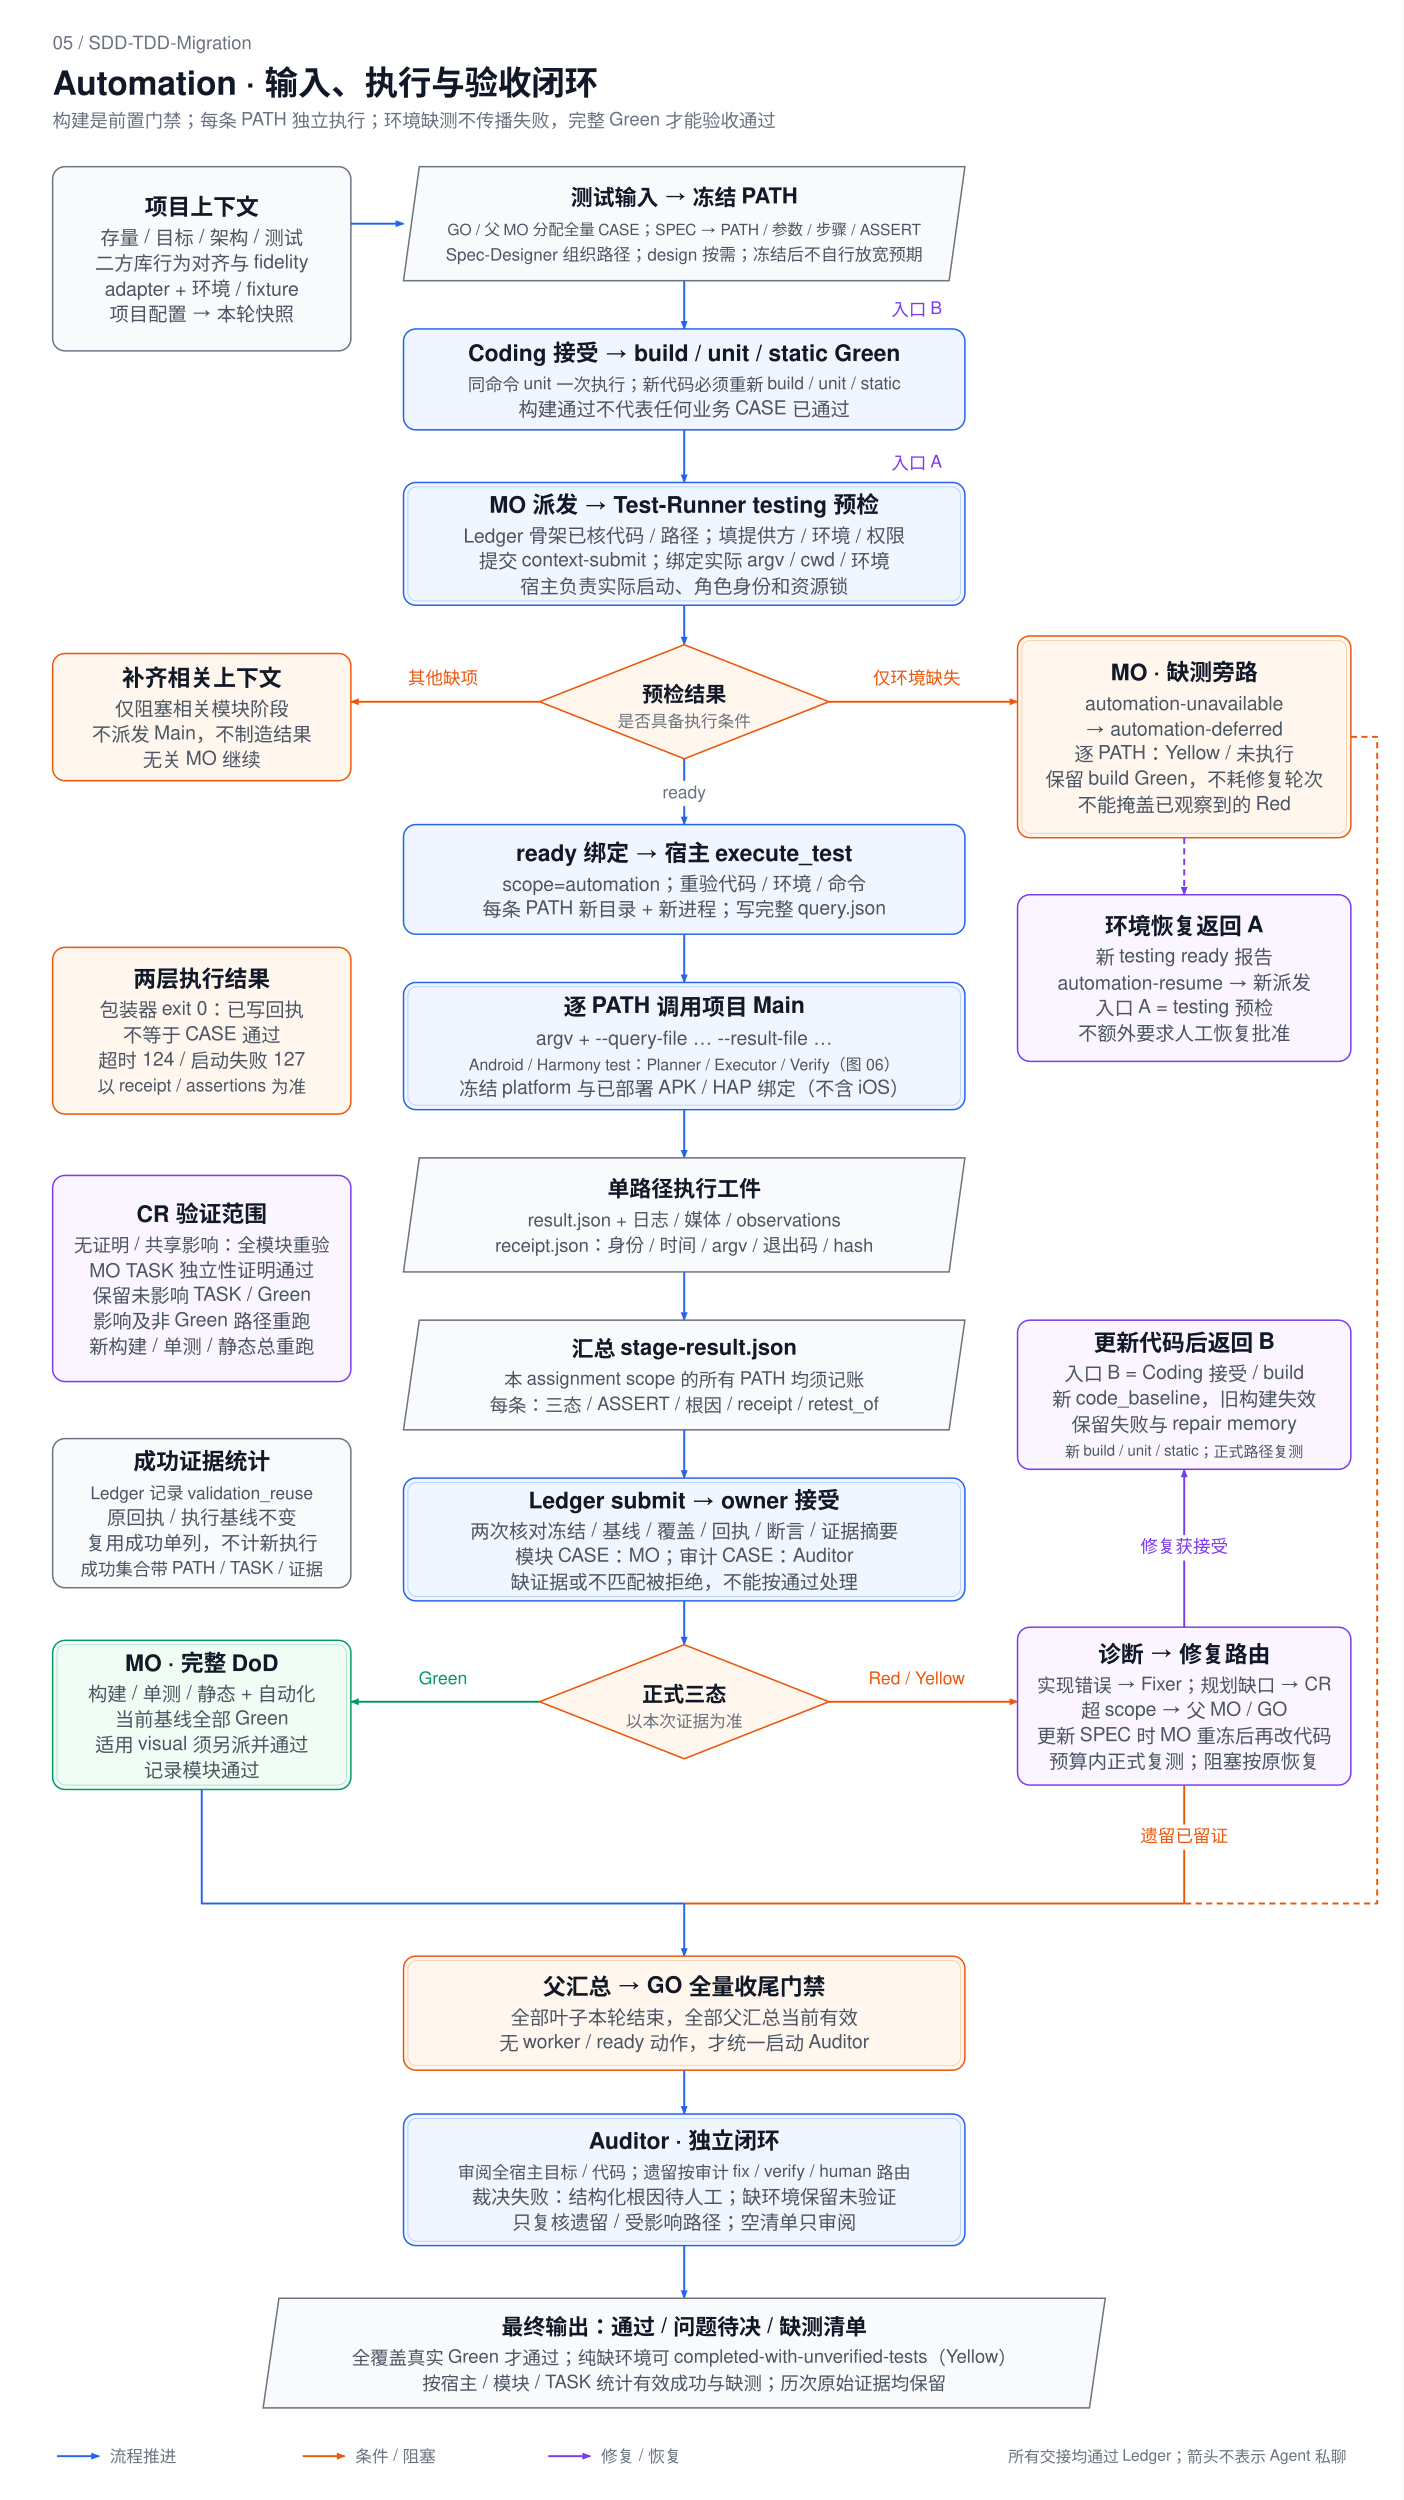
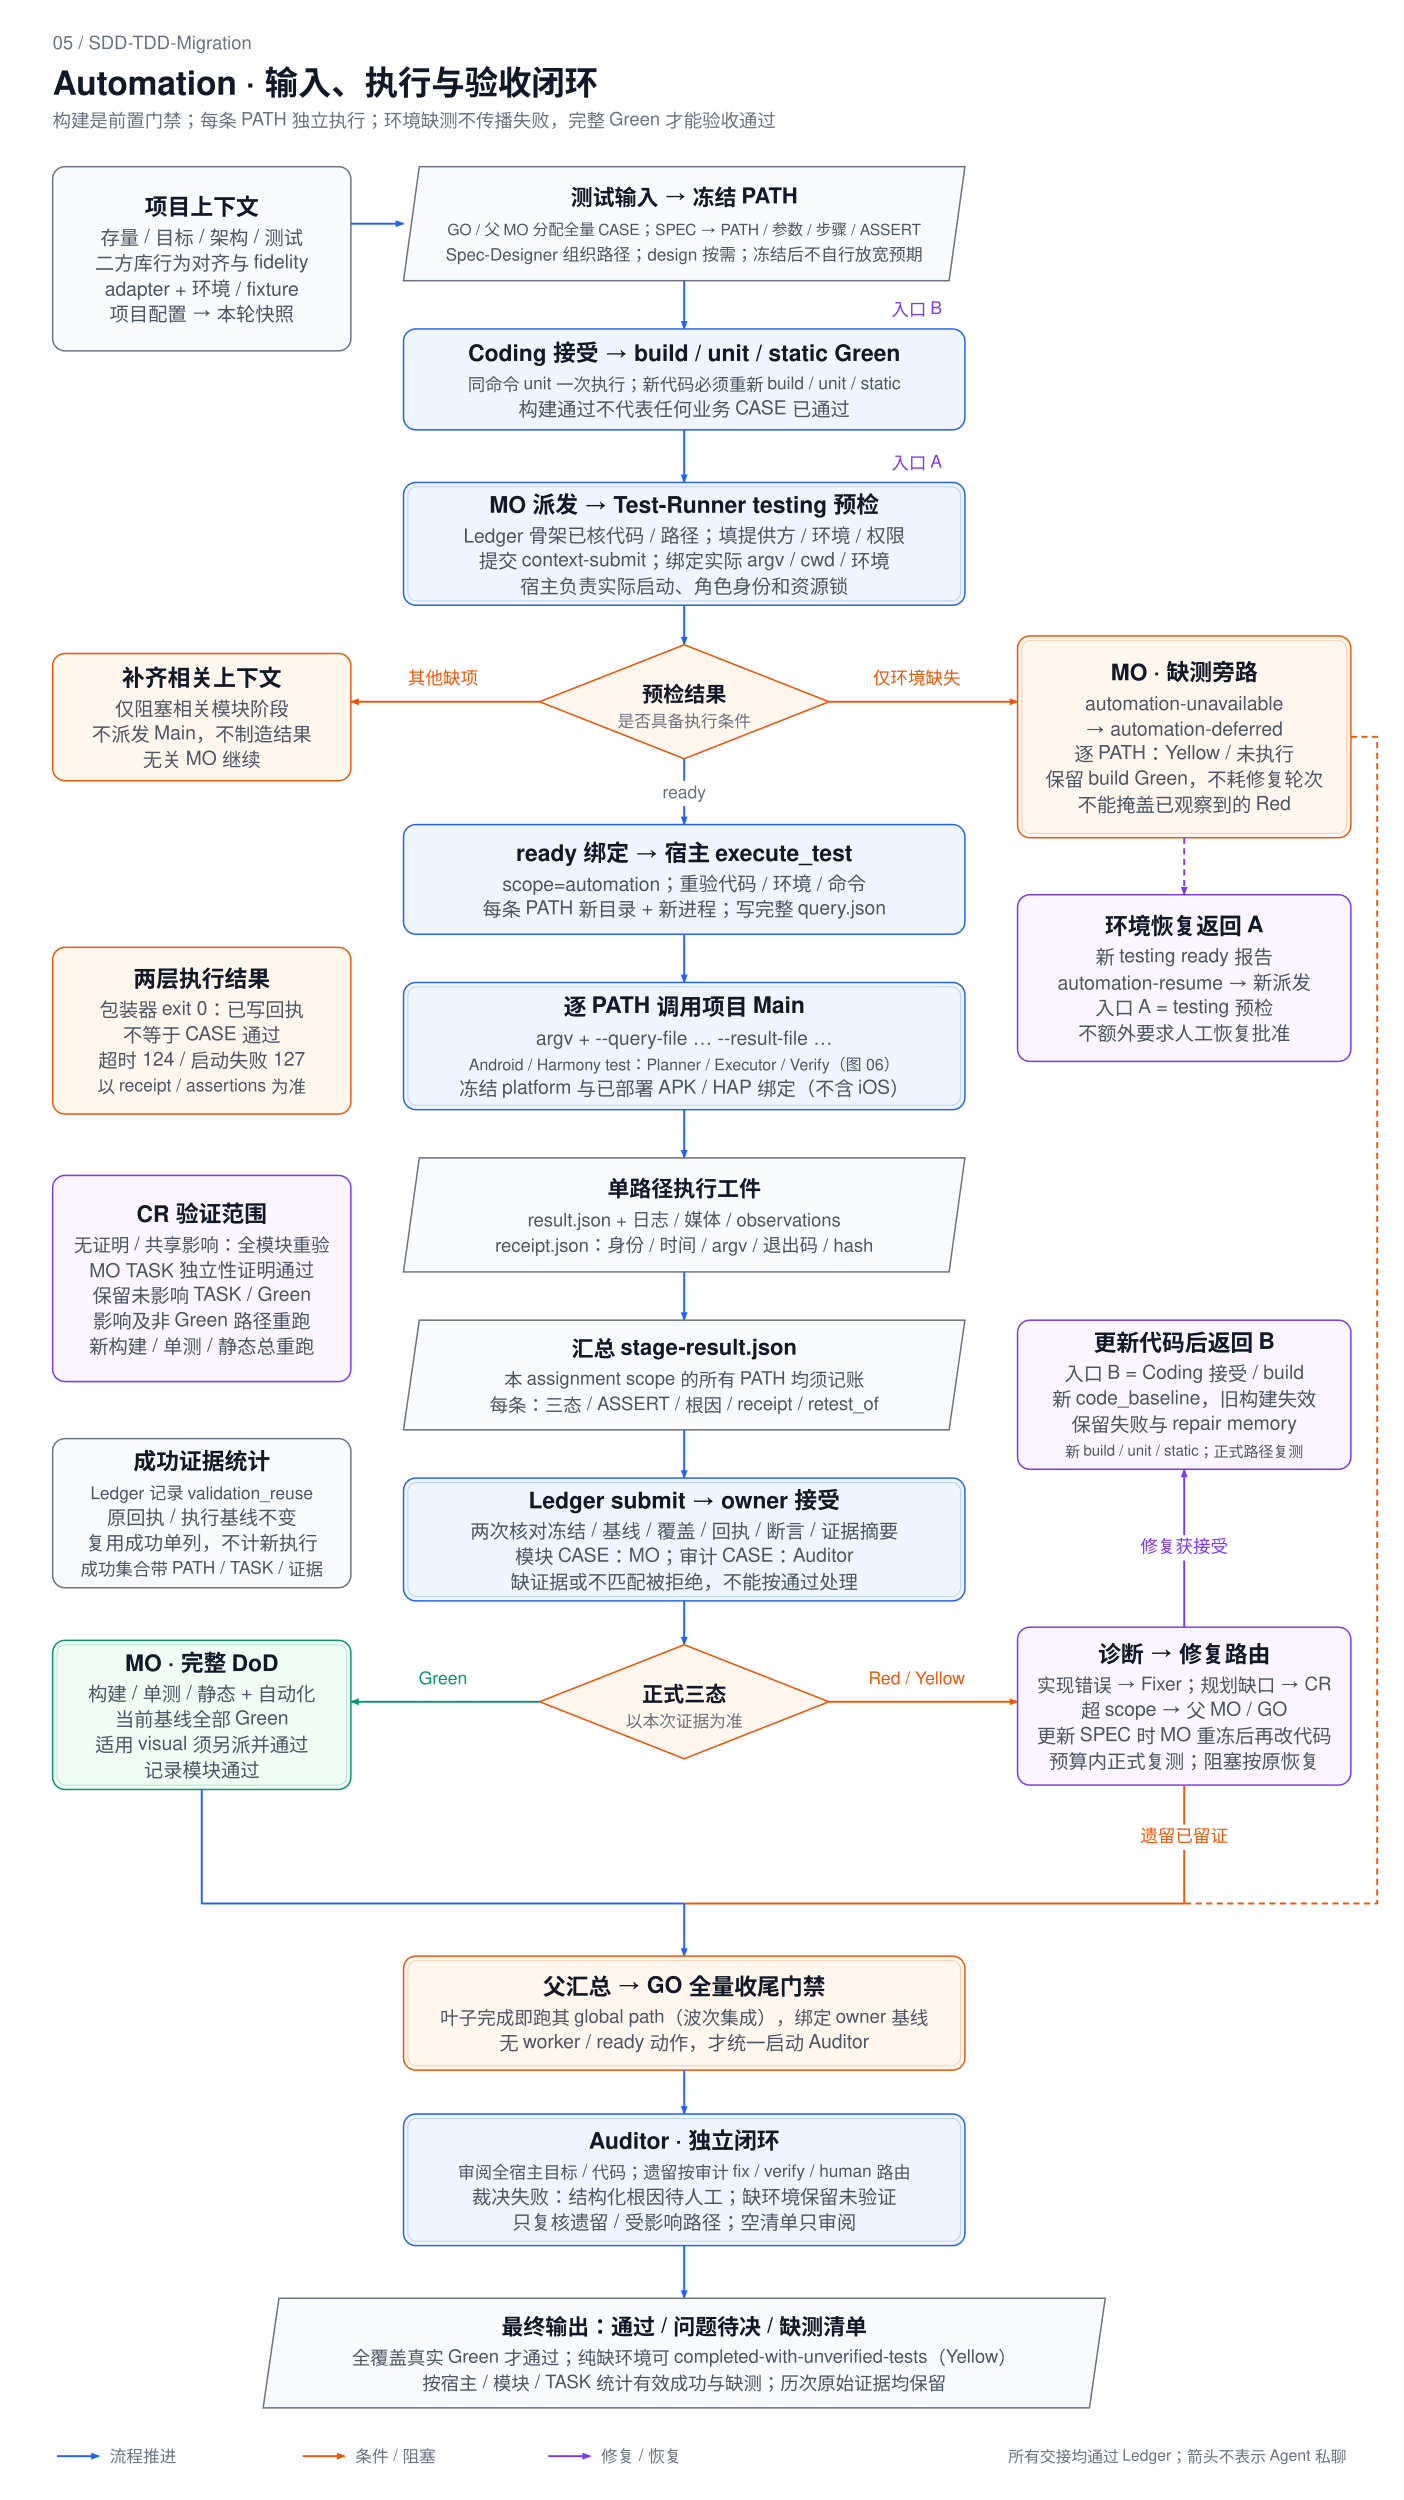
<svg xmlns="http://www.w3.org/2000/svg" width="1600" height="2850" viewBox="0 0 1600 2850" role="img" aria-labelledby="title desc">
  <style>text {font-family: "Helvetica Neue", Helvetica, Arial, "PingFang SC", "Microsoft YaHei", sans-serif;}</style>
  <defs>
    <marker id="arrow-blue" markerWidth="10" markerHeight="8" refX="9" refY="4" orient="auto" markerUnits="userSpaceOnUse">
      <path d="M0,0 L10,4 L0,8 Z" fill="#2563eb" />
    </marker>
    <marker id="arrow-orange" markerWidth="10" markerHeight="8" refX="9" refY="4" orient="auto" markerUnits="userSpaceOnUse">
      <path d="M0,0 L10,4 L0,8 Z" fill="#ea580c" />
    </marker>
    <marker id="arrow-green" markerWidth="10" markerHeight="8" refX="9" refY="4" orient="auto" markerUnits="userSpaceOnUse">
      <path d="M0,0 L10,4 L0,8 Z" fill="#059669" />
    </marker>
    <marker id="arrow-purple" markerWidth="10" markerHeight="8" refX="9" refY="4" orient="auto" markerUnits="userSpaceOnUse">
      <path d="M0,0 L10,4 L0,8 Z" fill="#7c3aed" />
    </marker>
    <marker id="arrow-gray" markerWidth="10" markerHeight="8" refX="9" refY="4" orient="auto" markerUnits="userSpaceOnUse">
      <path d="M0,0 L10,4 L0,8 Z" fill="#6b7280" />
    </marker>
  </defs>
  <rect width="1600" height="2850" fill="white" />
  <text x="60" y="56" font-size="21.00" fill="#6b7280" text-anchor="start" font-weight="400">05  /  SDD-TDD-Migration</text>
  <text x="60" y="108" font-size="38.00" fill="#111827" text-anchor="start" font-weight="700">Automation · 输入、执行与验收闭环</text>
  <text x="60" y="145" font-size="21.00" fill="#6b7280" text-anchor="start" font-weight="400">构建是前置门禁；每条 PATH 独立执行；环境缺测不传播失败，完整 Green 才能验收通过</text>
  <path d="M478,190 H1100 L1082,320 H460 Z" fill="#f9fafb" stroke="#6b7280" stroke-width="1.7" />
  <text x="780.0" y="234.0" font-size="25.00" fill="#111827" text-anchor="middle" font-weight="650">测试输入 → 冻结 PATH</text>
  <text x="780.0" y="268.0" font-size="17.68" fill="#4b5563" text-anchor="middle" font-weight="400">GO / 父 MO 分配全量 CASE；SPEC → PATH / 参数 / 步骤 / ASSERT</text>
  <text x="780.0" y="297.0" font-size="19.35" fill="#4b5563" text-anchor="middle" font-weight="400">Spec-Designer 组织路径；design 按需；冻结后不自行放宽预期</text>
  <rect x="60" y="190" width="340" height="210" rx="14" fill="#f9fafb" stroke="#6b7280" stroke-width="1.7" />
  <text x="230.0" y="245.0" font-size="26.00" fill="#111827" text-anchor="middle" font-weight="650">项目上下文</text>
  <text x="230.0" y="279.0" font-size="22.00" fill="#4b5563" text-anchor="middle" font-weight="400">存量 / 目标 / 架构 / 测试</text>
  <text x="230.0" y="308.0" font-size="22.00" fill="#4b5563" text-anchor="middle" font-weight="400">二方库行为对齐与 fidelity</text>
  <text x="230.0" y="337.0" font-size="22.00" fill="#4b5563" text-anchor="middle" font-weight="400">adapter + 环境 / fixture</text>
  <text x="230.0" y="366.0" font-size="22.00" fill="#4b5563" text-anchor="middle" font-weight="400">项目配置 → 本轮快照</text>
  <path d="M400,255 L460,255" fill="none" stroke="#2563eb" stroke-width="2.2" stroke-linejoin="round" marker-end="url(#arrow-blue)" />
  <path d="M780,320 L780,375" fill="none" stroke="#2563eb" stroke-width="2.2" stroke-linejoin="round" marker-end="url(#arrow-blue)" />
  <rect x="460" y="375" width="640" height="115" rx="14" fill="#eff6ff" stroke="#2563eb" stroke-width="1.7" />
  <text x="780.0" y="411.5" font-size="26.00" fill="#111827" text-anchor="middle" font-weight="650">Coding 接受 → build / unit / static Green</text>
  <text x="780.0" y="445.5" font-size="19.70" fill="#4b5563" text-anchor="middle" font-weight="400">同命令 unit 一次执行；新代码必须重新 build / unit / static</text>
  <text x="780.0" y="474.5" font-size="22.00" fill="#4b5563" text-anchor="middle" font-weight="400">构建通过不代表任何业务 CASE 已通过</text>
  <path d="M780,490 L780,550" fill="none" stroke="#2563eb" stroke-width="2.2" stroke-linejoin="round" marker-end="url(#arrow-blue)" />
  <rect x="460" y="550" width="640" height="140" rx="14" fill="#eff6ff" stroke="#2563eb" stroke-width="1.7" />
  <rect x="465" y="555" width="630" height="130" rx="10" fill="none" stroke="#2563eb" stroke-opacity="0.28" />
  <text x="780.0" y="584.5" font-size="26.00" fill="#111827" text-anchor="middle" font-weight="650">MO 派发 → Test-Runner testing 预检</text>
  <text x="780.0" y="618.5" font-size="22.00" fill="#4b5563" text-anchor="middle" font-weight="400">Ledger 骨架已核代码 / 路径；填提供方 / 环境 / 权限</text>
  <text x="780.0" y="647.5" font-size="22.00" fill="#4b5563" text-anchor="middle" font-weight="400">提交 context-submit；绑定实际 argv / cwd / 环境</text>
  <text x="780.0" y="676.5" font-size="22.00" fill="#4b5563" text-anchor="middle" font-weight="400">宿主负责实际启动、角色身份和资源锁</text>
  <path d="M780,690 L780,735" fill="none" stroke="#2563eb" stroke-width="2.2" stroke-linejoin="round" marker-end="url(#arrow-blue)" />
  <path d="M780,735.0 L945.0,800 L780,865.0 L615.0,800 Z" fill="#fff7ed" stroke="#ea580c" stroke-width="1.8" />
  <text x="780" y="800" font-size="24.00" fill="#111827" text-anchor="middle" font-weight="650">预检结果</text>
  <text x="780" y="829" font-size="19.00" fill="#6b7280" text-anchor="middle" font-weight="400">是否具备执行条件</text>
  <path d="M615,800 L400,800" fill="none" stroke="#ea580c" stroke-width="2.2" stroke-linejoin="round" marker-end="url(#arrow-orange)" />
  <rect x="456.0" y="760" width="98" height="29" rx="4" fill="white" opacity="0.97" />
  <text x="505" y="780" font-size="20.00" fill="#ea580c" text-anchor="middle" font-weight="400">其他缺项</text>
  <rect x="60" y="745" width="340" height="145" rx="14" fill="#fff7ed" stroke="#ea580c" stroke-width="1.7" />
  <text x="230.0" y="782.0" font-size="26.00" fill="#111827" text-anchor="middle" font-weight="650">补齐相关上下文</text>
  <text x="230.0" y="816.0" font-size="22.00" fill="#4b5563" text-anchor="middle" font-weight="400">仅阻塞相关模块阶段</text>
  <text x="230.0" y="845.0" font-size="22.00" fill="#4b5563" text-anchor="middle" font-weight="400">不派发 Main，不制造结果</text>
  <text x="230.0" y="874.0" font-size="22.00" fill="#4b5563" text-anchor="middle" font-weight="400">无关 MO 继续</text>
  <path d="M945,800 L1160,800" fill="none" stroke="#ea580c" stroke-width="2.2" stroke-linejoin="round" marker-end="url(#arrow-orange)" />
  <rect x="986.0" y="760" width="118" height="29" rx="4" fill="white" opacity="0.97" />
  <text x="1045" y="780" font-size="20.00" fill="#ea580c" text-anchor="middle" font-weight="400">仅环境缺失</text>
  <rect x="1160" y="725" width="380" height="230" rx="14" fill="#fff7ed" stroke="#ea580c" stroke-width="1.7" />
  <rect x="1165" y="730" width="370" height="220" rx="10" fill="none" stroke="#ea580c" stroke-opacity="0.28" />
  <text x="1350.0" y="775.5" font-size="26.00" fill="#111827" text-anchor="middle" font-weight="650">MO · 缺测旁路</text>
  <text x="1350.0" y="809.5" font-size="22.00" fill="#4b5563" text-anchor="middle" font-weight="400">automation-unavailable</text>
  <text x="1350.0" y="838.5" font-size="22.00" fill="#4b5563" text-anchor="middle" font-weight="400">→ automation-deferred</text>
  <text x="1350.0" y="867.5" font-size="22.00" fill="#4b5563" text-anchor="middle" font-weight="400">逐 PATH：Yellow / 未执行</text>
  <text x="1350.0" y="896.5" font-size="22.00" fill="#4b5563" text-anchor="middle" font-weight="400">保留 build Green，不耗修复轮次</text>
  <text x="1350.0" y="925.5" font-size="22.00" fill="#4b5563" text-anchor="middle" font-weight="400">不能掩盖已观察到的 Red</text>
  <path d="M780,865 L780,940" fill="none" stroke="#2563eb" stroke-width="2.2" stroke-linejoin="round" marker-end="url(#arrow-blue)" />
  <rect x="742.5" y="890" width="75.0" height="29" rx="4" fill="white" opacity="0.97" />
  <text x="780" y="910" font-size="20.00" fill="#6b7280" text-anchor="middle" font-weight="400">ready</text>
  <rect x="460" y="940" width="640" height="125" rx="14" fill="#eff6ff" stroke="#2563eb" stroke-width="1.7" />
  <text x="780.0" y="981.5" font-size="26.00" fill="#111827" text-anchor="middle" font-weight="650">ready 绑定 → 宿主 execute_test</text>
  <text x="780.0" y="1015.5" font-size="22.00" fill="#4b5563" text-anchor="middle" font-weight="400">scope=automation；重验代码 / 环境 / 命令</text>
  <text x="780.0" y="1044.5" font-size="22.00" fill="#4b5563" text-anchor="middle" font-weight="400">每条 PATH 新目录 + 新进程；写完整 query.json</text>
  <path d="M780,1065 L780,1120" fill="none" stroke="#2563eb" stroke-width="2.2" stroke-linejoin="round" marker-end="url(#arrow-blue)" />
  <rect x="460" y="1120" width="640" height="145" rx="14" fill="#eff6ff" stroke="#2563eb" stroke-width="1.7" />
  <rect x="465" y="1125" width="630" height="135" rx="10" fill="none" stroke="#2563eb" stroke-opacity="0.28" />
  <text x="780.0" y="1157.0" font-size="26.00" fill="#111827" text-anchor="middle" font-weight="650">逐 PATH 调用项目 Main</text>
  <text x="780.0" y="1191.0" font-size="22.00" fill="#4b5563" text-anchor="middle" font-weight="400">argv + --query-file … --result-file …</text>
  <text x="780.0" y="1220.0" font-size="18.13" fill="#4b5563" text-anchor="middle" font-weight="400">Android / Harmony test：Planner / Executor / Verify（图 06）</text>
  <text x="780.0" y="1249.0" font-size="22.00" fill="#4b5563" text-anchor="middle" font-weight="400">冻结 platform 与已部署 APK / HAP 绑定（不含 iOS）</text>
  <rect x="60" y="1080" width="340" height="190" rx="14" fill="#fff7ed" stroke="#ea580c" stroke-width="1.7" />
  <text x="230.0" y="1125.0" font-size="26.00" fill="#111827" text-anchor="middle" font-weight="650">两层执行结果</text>
  <text x="230.0" y="1159.0" font-size="22.00" fill="#4b5563" text-anchor="middle" font-weight="400">包装器 exit 0：已写回执</text>
  <text x="230.0" y="1188.0" font-size="22.00" fill="#4b5563" text-anchor="middle" font-weight="400">不等于 CASE 通过</text>
  <text x="230.0" y="1217.0" font-size="22.00" fill="#4b5563" text-anchor="middle" font-weight="400">超时 124 / 启动失败 127</text>
  <text x="230.0" y="1246.0" font-size="19.95" fill="#4b5563" text-anchor="middle" font-weight="400">以 receipt / assertions 为准</text>
  <path d="M780,1265 L780,1320" fill="none" stroke="#2563eb" stroke-width="2.2" stroke-linejoin="round" marker-end="url(#arrow-blue)" />
  <path d="M478,1320 H1100 L1082,1450 H460 Z" fill="#f9fafb" stroke="#6b7280" stroke-width="1.7" />
  <text x="780.0" y="1364.0" font-size="25.00" fill="#111827" text-anchor="middle" font-weight="650">单路径执行工件</text>
  <text x="780.0" y="1398.0" font-size="21.00" fill="#4b5563" text-anchor="middle" font-weight="400">result.json + 日志 / 媒体 / observations</text>
  <text x="780.0" y="1427.0" font-size="21.00" fill="#4b5563" text-anchor="middle" font-weight="400">receipt.json：身份 / 时间 / argv / 退出码 / hash</text>
  <rect x="60" y="1340" width="340" height="235" rx="14" fill="#faf5ff" stroke="#7c3aed" stroke-width="1.7" />
  <text x="230.0" y="1393.0" font-size="26.00" fill="#111827" text-anchor="middle" font-weight="650">CR 验证范围</text>
  <text x="230.0" y="1427.0" font-size="21.07" fill="#4b5563" text-anchor="middle" font-weight="400">无证明 / 共享影响：全模块重验</text>
  <text x="230.0" y="1456.0" font-size="22.00" fill="#4b5563" text-anchor="middle" font-weight="400">MO TASK 独立性证明通过</text>
  <text x="230.0" y="1485.0" font-size="22.00" fill="#4b5563" text-anchor="middle" font-weight="400">保留未影响 TASK / Green</text>
  <text x="230.0" y="1514.0" font-size="22.00" fill="#4b5563" text-anchor="middle" font-weight="400">影响及非 Green 路径重跑</text>
  <text x="230.0" y="1543.0" font-size="22.00" fill="#4b5563" text-anchor="middle" font-weight="400">新构建 / 单测 / 静态总重跑</text>
  <rect x="60" y="1640" width="340" height="170" rx="14" fill="#f9fafb" stroke="#6b7280" stroke-width="1.7" />
  <text x="230.0" y="1675.0" font-size="26.00" fill="#111827" text-anchor="middle" font-weight="650">成功证据统计</text>
  <text x="230.0" y="1709.0" font-size="19.77" fill="#4b5563" text-anchor="middle" font-weight="400">Ledger 记录 validation_reuse</text>
  <text x="230.0" y="1738.0" font-size="22.00" fill="#4b5563" text-anchor="middle" font-weight="400">原回执 / 执行基线不变</text>
  <text x="230.0" y="1767.0" font-size="22.00" fill="#4b5563" text-anchor="middle" font-weight="400">复用成功单列，不计新执行</text>
  <text x="230.0" y="1796.0" font-size="19.94" fill="#4b5563" text-anchor="middle" font-weight="400">成功集合带 PATH / TASK / 证据</text>
  <path d="M780,1450 L780,1505" fill="none" stroke="#2563eb" stroke-width="2.2" stroke-linejoin="round" marker-end="url(#arrow-blue)" />
  <path d="M478,1505 H1100 L1082,1630 H460 Z" fill="#f9fafb" stroke="#6b7280" stroke-width="1.7" />
  <text x="780.0" y="1546.5" font-size="25.00" fill="#111827" text-anchor="middle" font-weight="650">汇总 stage-result.json</text>
  <text x="780.0" y="1580.5" font-size="21.00" fill="#4b5563" text-anchor="middle" font-weight="400">本 assignment scope 的所有 PATH 均须记账</text>
  <text x="780.0" y="1609.5" font-size="21.00" fill="#4b5563" text-anchor="middle" font-weight="400">每条：三态 / ASSERT / 根因 / receipt / retest_of</text>
  <path d="M780,1630 L780,1685" fill="none" stroke="#2563eb" stroke-width="2.2" stroke-linejoin="round" marker-end="url(#arrow-blue)" />
  <rect x="460" y="1685" width="640" height="140" rx="14" fill="#eff6ff" stroke="#2563eb" stroke-width="1.7" />
  <rect x="465" y="1690" width="630" height="130" rx="10" fill="none" stroke="#2563eb" stroke-opacity="0.28" />
  <text x="780.0" y="1719.5" font-size="26.00" fill="#111827" text-anchor="middle" font-weight="650">Ledger submit → owner 接受</text>
  <text x="780.0" y="1753.5" font-size="22.00" fill="#4b5563" text-anchor="middle" font-weight="400">两次核对冻结 / 基线 / 覆盖 / 回执 / 断言 / 证据摘要</text>
  <text x="780.0" y="1782.5" font-size="22.00" fill="#4b5563" text-anchor="middle" font-weight="400">模块 CASE：MO；审计 CASE：Auditor</text>
  <text x="780.0" y="1811.5" font-size="22.00" fill="#4b5563" text-anchor="middle" font-weight="400">缺证据或不匹配被拒绝，不能按通过处理</text>
  <path d="M780,1825 L780,1875" fill="none" stroke="#2563eb" stroke-width="2.2" stroke-linejoin="round" marker-end="url(#arrow-blue)" />
  <path d="M780,1875.0 L945.0,1940 L780,2005.0 L615.0,1940 Z" fill="#fff7ed" stroke="#ea580c" stroke-width="1.8" />
  <text x="780" y="1940" font-size="24.00" fill="#111827" text-anchor="middle" font-weight="650">正式三态</text>
  <text x="780" y="1969" font-size="19.00" fill="#6b7280" text-anchor="middle" font-weight="400">以本次证据为准</text>
  <path d="M615,1940 L400,1940" fill="none" stroke="#059669" stroke-width="2.2" stroke-linejoin="round" marker-end="url(#arrow-green)" />
  <rect x="467.5" y="1900" width="75.0" height="29" rx="4" fill="white" opacity="0.97" />
  <text x="505" y="1920" font-size="20.00" fill="#059669" text-anchor="middle" font-weight="400">Green</text>
  <rect x="60" y="1870" width="340" height="170" rx="14" fill="#f0fdf4" stroke="#059669" stroke-width="1.7" />
  <rect x="65" y="1875" width="330" height="160" rx="10" fill="none" stroke="#059669" stroke-opacity="0.28" />
  <text x="230.0" y="1905.0" font-size="26.00" fill="#111827" text-anchor="middle" font-weight="650">MO · 完整 DoD</text>
  <text x="230.0" y="1939.0" font-size="21.94" fill="#4b5563" text-anchor="middle" font-weight="400">构建 / 单测 / 静态 + 自动化</text>
  <text x="230.0" y="1968.0" font-size="22.00" fill="#4b5563" text-anchor="middle" font-weight="400">当前基线全部 Green</text>
  <text x="230.0" y="1997.0" font-size="22.00" fill="#4b5563" text-anchor="middle" font-weight="400">适用 visual 须另派并通过</text>
  <text x="230.0" y="2026.0" font-size="22.00" fill="#4b5563" text-anchor="middle" font-weight="400">记录模块通过</text>
  <path d="M945,1940 L1160,1940" fill="none" stroke="#ea580c" stroke-width="2.2" stroke-linejoin="round" marker-end="url(#arrow-orange)" />
  <rect x="967.6" y="1900" width="154.8" height="29" rx="4" fill="white" opacity="0.97" />
  <text x="1045" y="1920" font-size="20.00" fill="#ea580c" text-anchor="middle" font-weight="400">Red / Yellow</text>
  <rect x="1160" y="1855" width="380" height="180" rx="14" fill="#faf5ff" stroke="#7c3aed" stroke-width="1.7" />
  <text x="1350.0" y="1895.0" font-size="26.00" fill="#111827" text-anchor="middle" font-weight="650">诊断 → 修复路由</text>
  <text x="1350.0" y="1929.0" font-size="21.33" fill="#4b5563" text-anchor="middle" font-weight="400">实现错误 → Fixer；规划缺口 → CR</text>
  <text x="1350.0" y="1958.0" font-size="22.00" fill="#4b5563" text-anchor="middle" font-weight="400">超 scope → 父 MO / GO</text>
  <text x="1350.0" y="1987.0" font-size="22.00" fill="#4b5563" text-anchor="middle" font-weight="400">更新 SPEC 时 MO 重冻后再改代码</text>
  <text x="1350.0" y="2016.0" font-size="22.00" fill="#4b5563" text-anchor="middle" font-weight="400">预算内正式复测；阻塞按原恢复</text>
  <rect x="1160" y="1505" width="380" height="170" rx="14" fill="#faf5ff" stroke="#7c3aed" stroke-width="1.7" />
  <text x="1350.0" y="1540.0" font-size="26.00" fill="#111827" text-anchor="middle" font-weight="650">更新代码后返回 B</text>
  <text x="1350.0" y="1574.0" font-size="22.00" fill="#4b5563" text-anchor="middle" font-weight="400">入口 B = Coding 接受 / build</text>
  <text x="1350.0" y="1603.0" font-size="22.00" fill="#4b5563" text-anchor="middle" font-weight="400">新 code_baseline，旧构建失效</text>
  <text x="1350.0" y="1632.0" font-size="22.00" fill="#4b5563" text-anchor="middle" font-weight="400">保留失败与 repair memory</text>
  <text x="1350.0" y="1661.0" font-size="17.04" fill="#4b5563" text-anchor="middle" font-weight="400">新 build / unit / static；正式路径复测</text>
  <path d="M1350,1855 L1350,1675" fill="none" stroke="#7c3aed" stroke-width="2.2" stroke-linejoin="round" marker-end="url(#arrow-purple)" />
  <rect x="1291.0" y="1750" width="118" height="29" rx="4" fill="white" opacity="0.97" />
  <text x="1350" y="1770" font-size="20.00" fill="#7c3aed" text-anchor="middle" font-weight="400">修复获接受</text>
  <rect x="1004.6" y="340" width="80.8" height="29" rx="4" fill="white" opacity="0.97" />
  <text x="1045" y="360" font-size="20.00" fill="#7c3aed" text-anchor="middle" font-weight="400">入口 B</text>
  <rect x="1160" y="1020" width="380" height="190" rx="14" fill="#faf5ff" stroke="#7c3aed" stroke-width="1.7" />
  <text x="1350.0" y="1065.0" font-size="26.00" fill="#111827" text-anchor="middle" font-weight="650">环境恢复返回 A</text>
  <text x="1350.0" y="1099.0" font-size="22.00" fill="#4b5563" text-anchor="middle" font-weight="400">新 testing ready 报告</text>
  <text x="1350.0" y="1128.0" font-size="22.00" fill="#4b5563" text-anchor="middle" font-weight="400">automation-resume → 新派发</text>
  <text x="1350.0" y="1157.0" font-size="22.00" fill="#4b5563" text-anchor="middle" font-weight="400">入口 A = testing 预检</text>
  <text x="1350.0" y="1186.0" font-size="22.00" fill="#4b5563" text-anchor="middle" font-weight="400">不额外要求人工恢复批准</text>
  <path d="M1350,955 L1350,1020" fill="none" stroke="#7c3aed" stroke-width="2.2" stroke-linejoin="round" stroke-dasharray="7 5" marker-end="url(#arrow-purple)" />
  <rect x="1004.6" y="515" width="80.8" height="29" rx="4" fill="white" opacity="0.97" />
  <text x="1045" y="535" font-size="20.00" fill="#7c3aed" text-anchor="middle" font-weight="400">入口 A</text>
  <path d="M230,2040 L230,2170 L780,2170" fill="none" stroke="#2563eb" stroke-width="2.2" stroke-linejoin="round" />
  <path d="M1350,2035 L1350,2170 L780,2170" fill="none" stroke="#ea580c" stroke-width="2.2" stroke-linejoin="round" />
  <rect x="1291.0" y="2080" width="118" height="29" rx="4" fill="white" opacity="0.97" />
  <text x="1350" y="2100" font-size="20.00" fill="#ea580c" text-anchor="middle" font-weight="400">遗留已留证</text>
  <path d="M1540,840 L1570,840 L1570,2170 L1350,2170" fill="none" stroke="#ea580c" stroke-width="2.2" stroke-linejoin="round" stroke-dasharray="7 5" />
  <path d="M780,2170 L780,2230" fill="none" stroke="#2563eb" stroke-width="2.2" stroke-linejoin="round" marker-end="url(#arrow-blue)" />
  <rect x="460" y="2230" width="640" height="130" rx="14" fill="#fff7ed" stroke="#ea580c" stroke-width="1.7" />
  <rect x="465" y="2235" width="630" height="120" rx="10" fill="none" stroke="#ea580c" stroke-opacity="0.28" />
  <text x="780.0" y="2274.0" font-size="26.00" fill="#111827" text-anchor="middle" font-weight="650">父汇总 → GO 全量收尾门禁</text>
-   <text x="780.0" y="2308.0" font-size="22.00" fill="#4b5563" text-anchor="middle" font-weight="400">全部叶子本轮结束，全部父汇总当前有效</text>
+   <text x="780.0" y="2308.0" font-size="21.16" fill="#4b5563" text-anchor="middle" font-weight="400">叶子完成即跑其 global path（波次集成），绑定 owner 基线</text>
  <text x="780.0" y="2337.0" font-size="22.00" fill="#4b5563" text-anchor="middle" font-weight="400">无 worker / ready 动作，才统一启动 Auditor</text>
  <path d="M780,2360 L780,2410" fill="none" stroke="#2563eb" stroke-width="2.2" stroke-linejoin="round" marker-end="url(#arrow-blue)" />
  <rect x="460" y="2410" width="640" height="150" rx="14" fill="#eff6ff" stroke="#2563eb" stroke-width="1.7" />
  <rect x="465" y="2415" width="630" height="140" rx="10" fill="none" stroke="#2563eb" stroke-opacity="0.28" />
  <text x="780.0" y="2449.5" font-size="26.00" fill="#111827" text-anchor="middle" font-weight="650">Auditor · 独立闭环</text>
  <text x="780.0" y="2483.5" font-size="19.52" fill="#4b5563" text-anchor="middle" font-weight="400">审阅全宿主目标 / 代码；遗留按审计 fix / verify / human 路由</text>
  <text x="780.0" y="2512.5" font-size="22.00" fill="#4b5563" text-anchor="middle" font-weight="400">裁决失败：结构化根因待人工；缺环境保留未验证</text>
  <text x="780.0" y="2541.5" font-size="22.00" fill="#4b5563" text-anchor="middle" font-weight="400">只复核遗留 / 受影响路径；空清单只审阅</text>
  <path d="M780,2560 L780,2620" fill="none" stroke="#2563eb" stroke-width="2.2" stroke-linejoin="round" marker-end="url(#arrow-blue)" />
  <path d="M318,2620 H1260 L1242,2745 H300 Z" fill="#f9fafb" stroke="#6b7280" stroke-width="1.7" />
  <text x="780.0" y="2661.5" font-size="25.00" fill="#111827" text-anchor="middle" font-weight="650">最终输出：通过 / 问题待决 / 缺测清单</text>
  <text x="780.0" y="2695.5" font-size="21.00" fill="#4b5563" text-anchor="middle" font-weight="400">全覆盖真实 Green 才通过；纯缺环境可 completed-with-unverified-tests（Yellow）</text>
  <text x="780.0" y="2724.5" font-size="21.00" fill="#4b5563" text-anchor="middle" font-weight="400">按宿主 / 模块 / TASK 统计有效成功与缺测；历次原始证据均保留</text>
  <path d="M65,2800 L113,2800" fill="none" stroke="#2563eb" stroke-width="2.2" stroke-linejoin="round" marker-end="url(#arrow-blue)" />
  <text x="125" y="2807" font-size="19.00" fill="#6b7280" text-anchor="start" font-weight="400">流程推进</text>
  <path d="M345,2800 L393,2800" fill="none" stroke="#ea580c" stroke-width="2.2" stroke-linejoin="round" marker-end="url(#arrow-orange)" />
  <text x="405" y="2807" font-size="19.00" fill="#6b7280" text-anchor="start" font-weight="400">条件 / 阻塞</text>
  <path d="M625,2800 L673,2800" fill="none" stroke="#7c3aed" stroke-width="2.2" stroke-linejoin="round" marker-end="url(#arrow-purple)" />
  <text x="685" y="2807" font-size="19.00" fill="#6b7280" text-anchor="start" font-weight="400">修复 / 恢复</text>
  <text x="1535" y="2807" font-size="18.00" fill="#6b7280" text-anchor="end" font-weight="400">所有交接均通过 Ledger；箭头不表示 Agent 私聊</text>
</svg>
